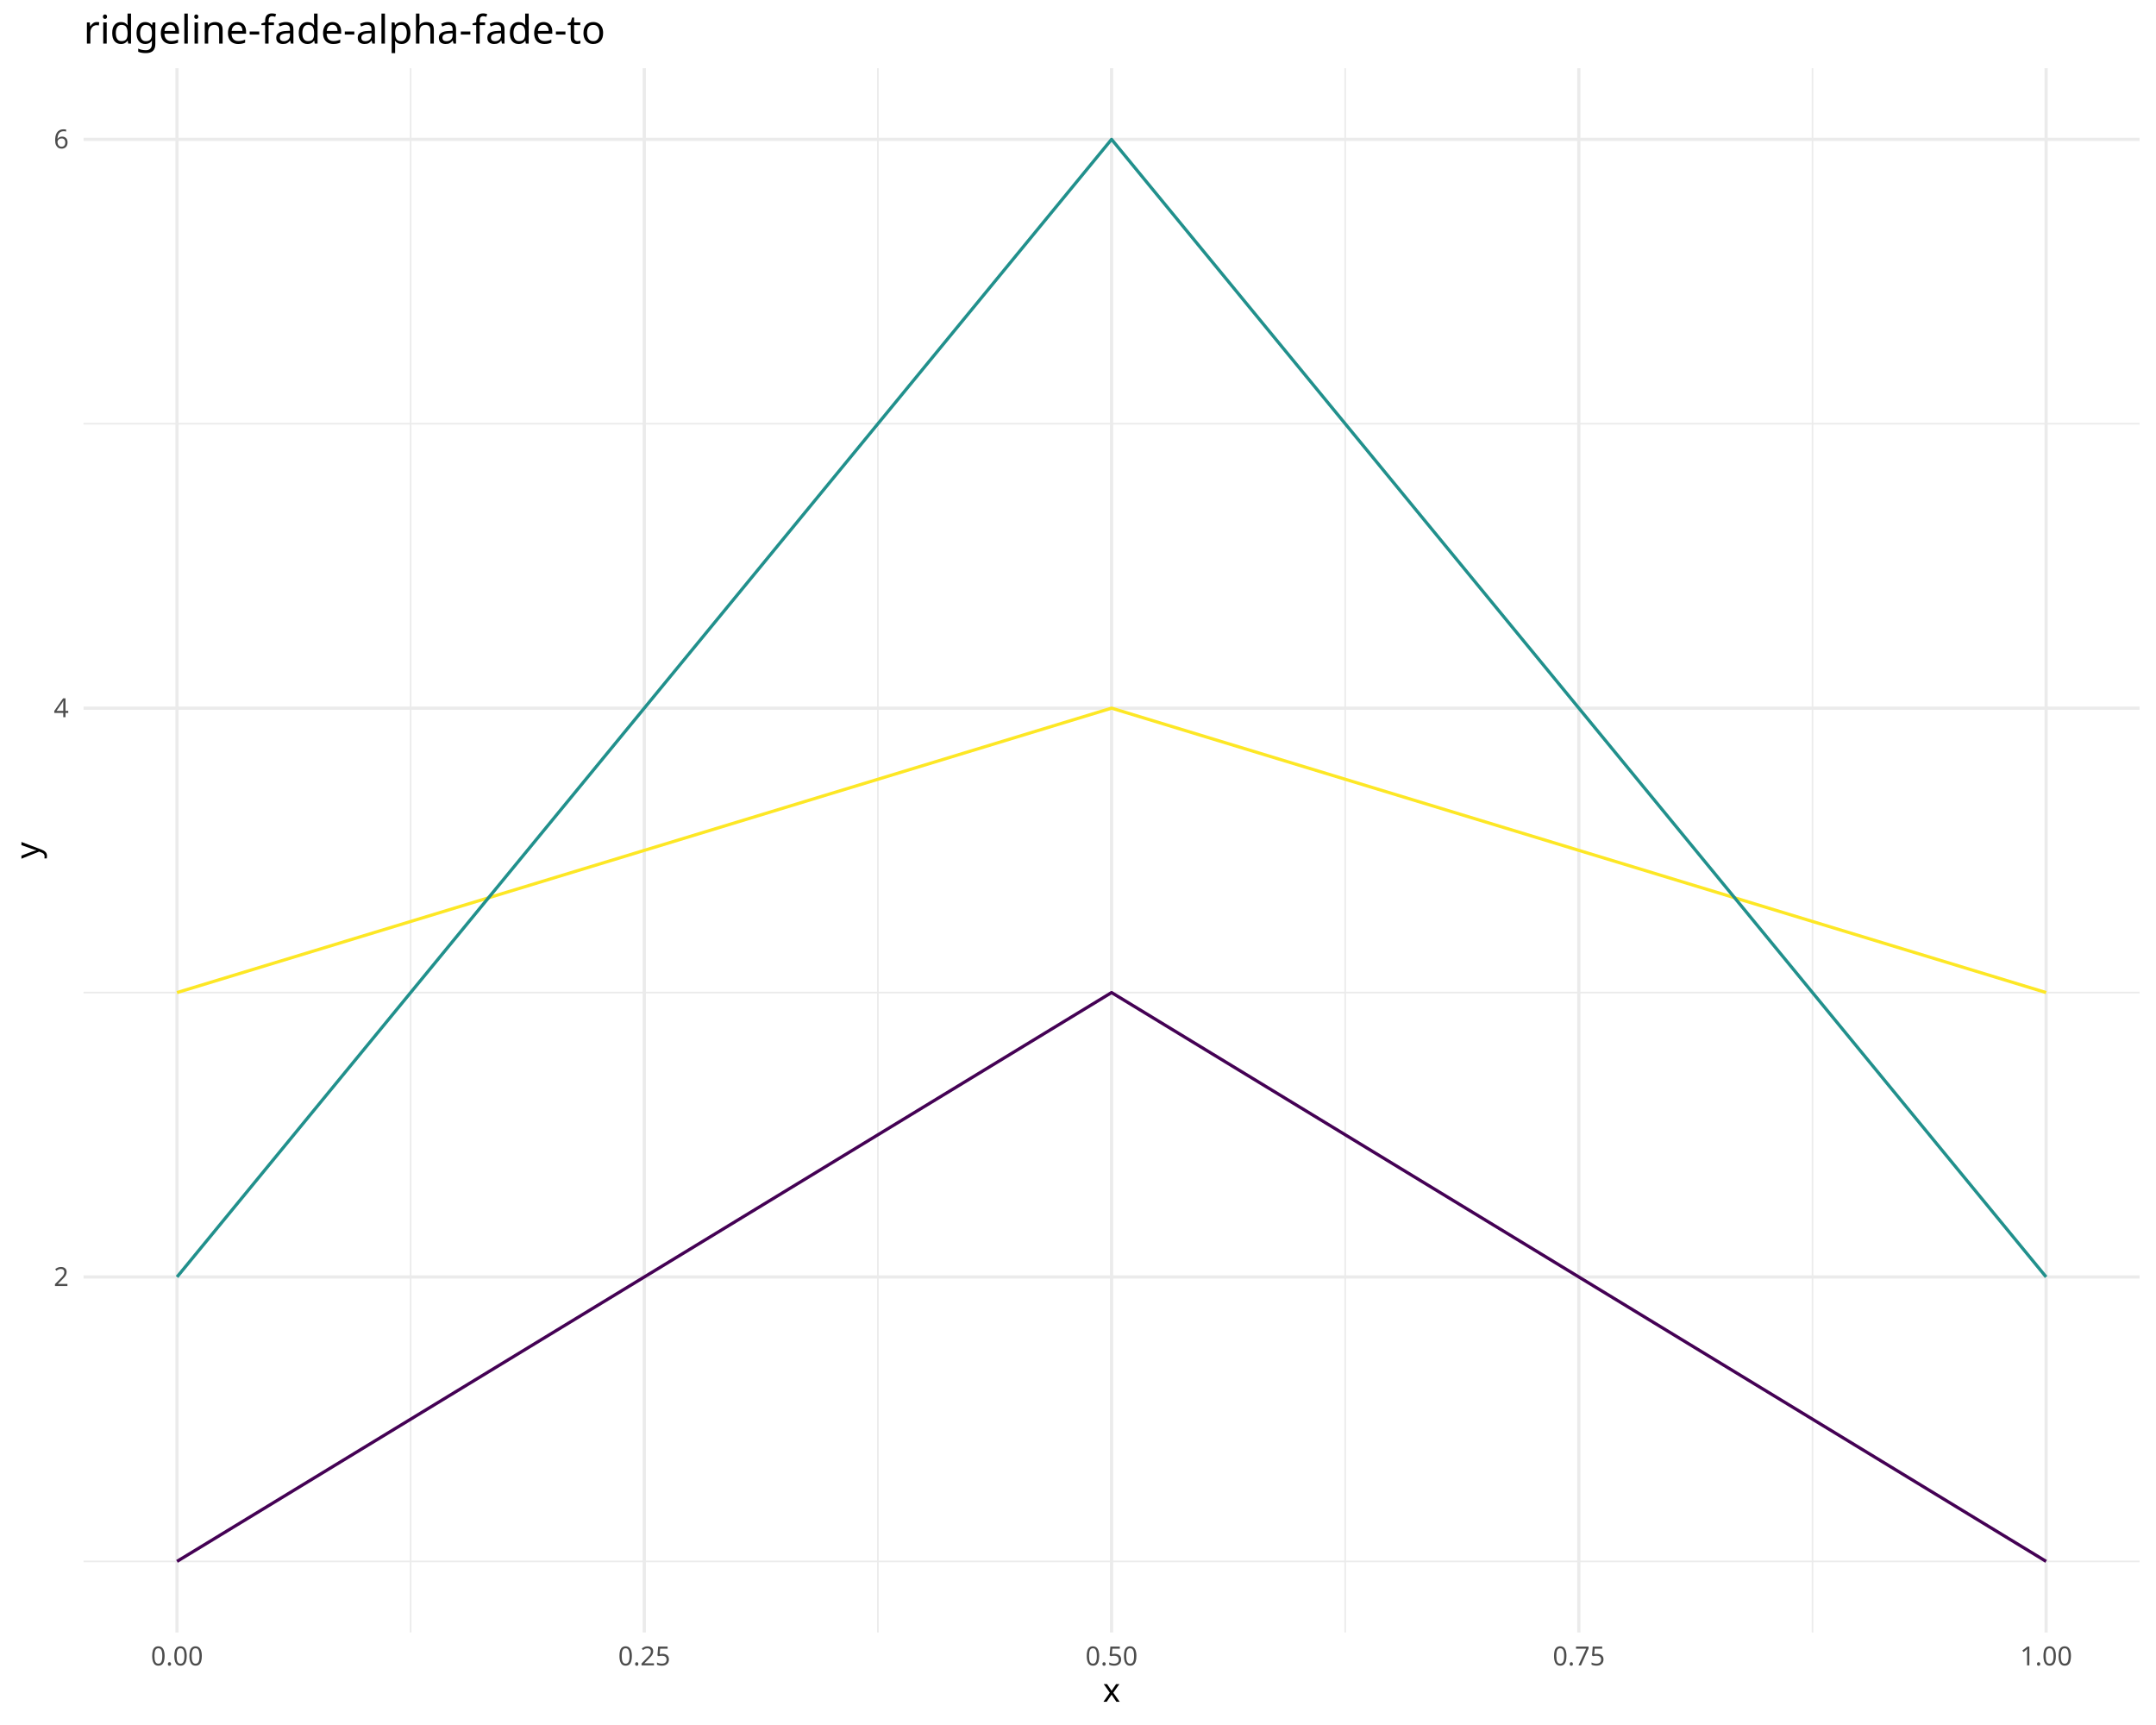
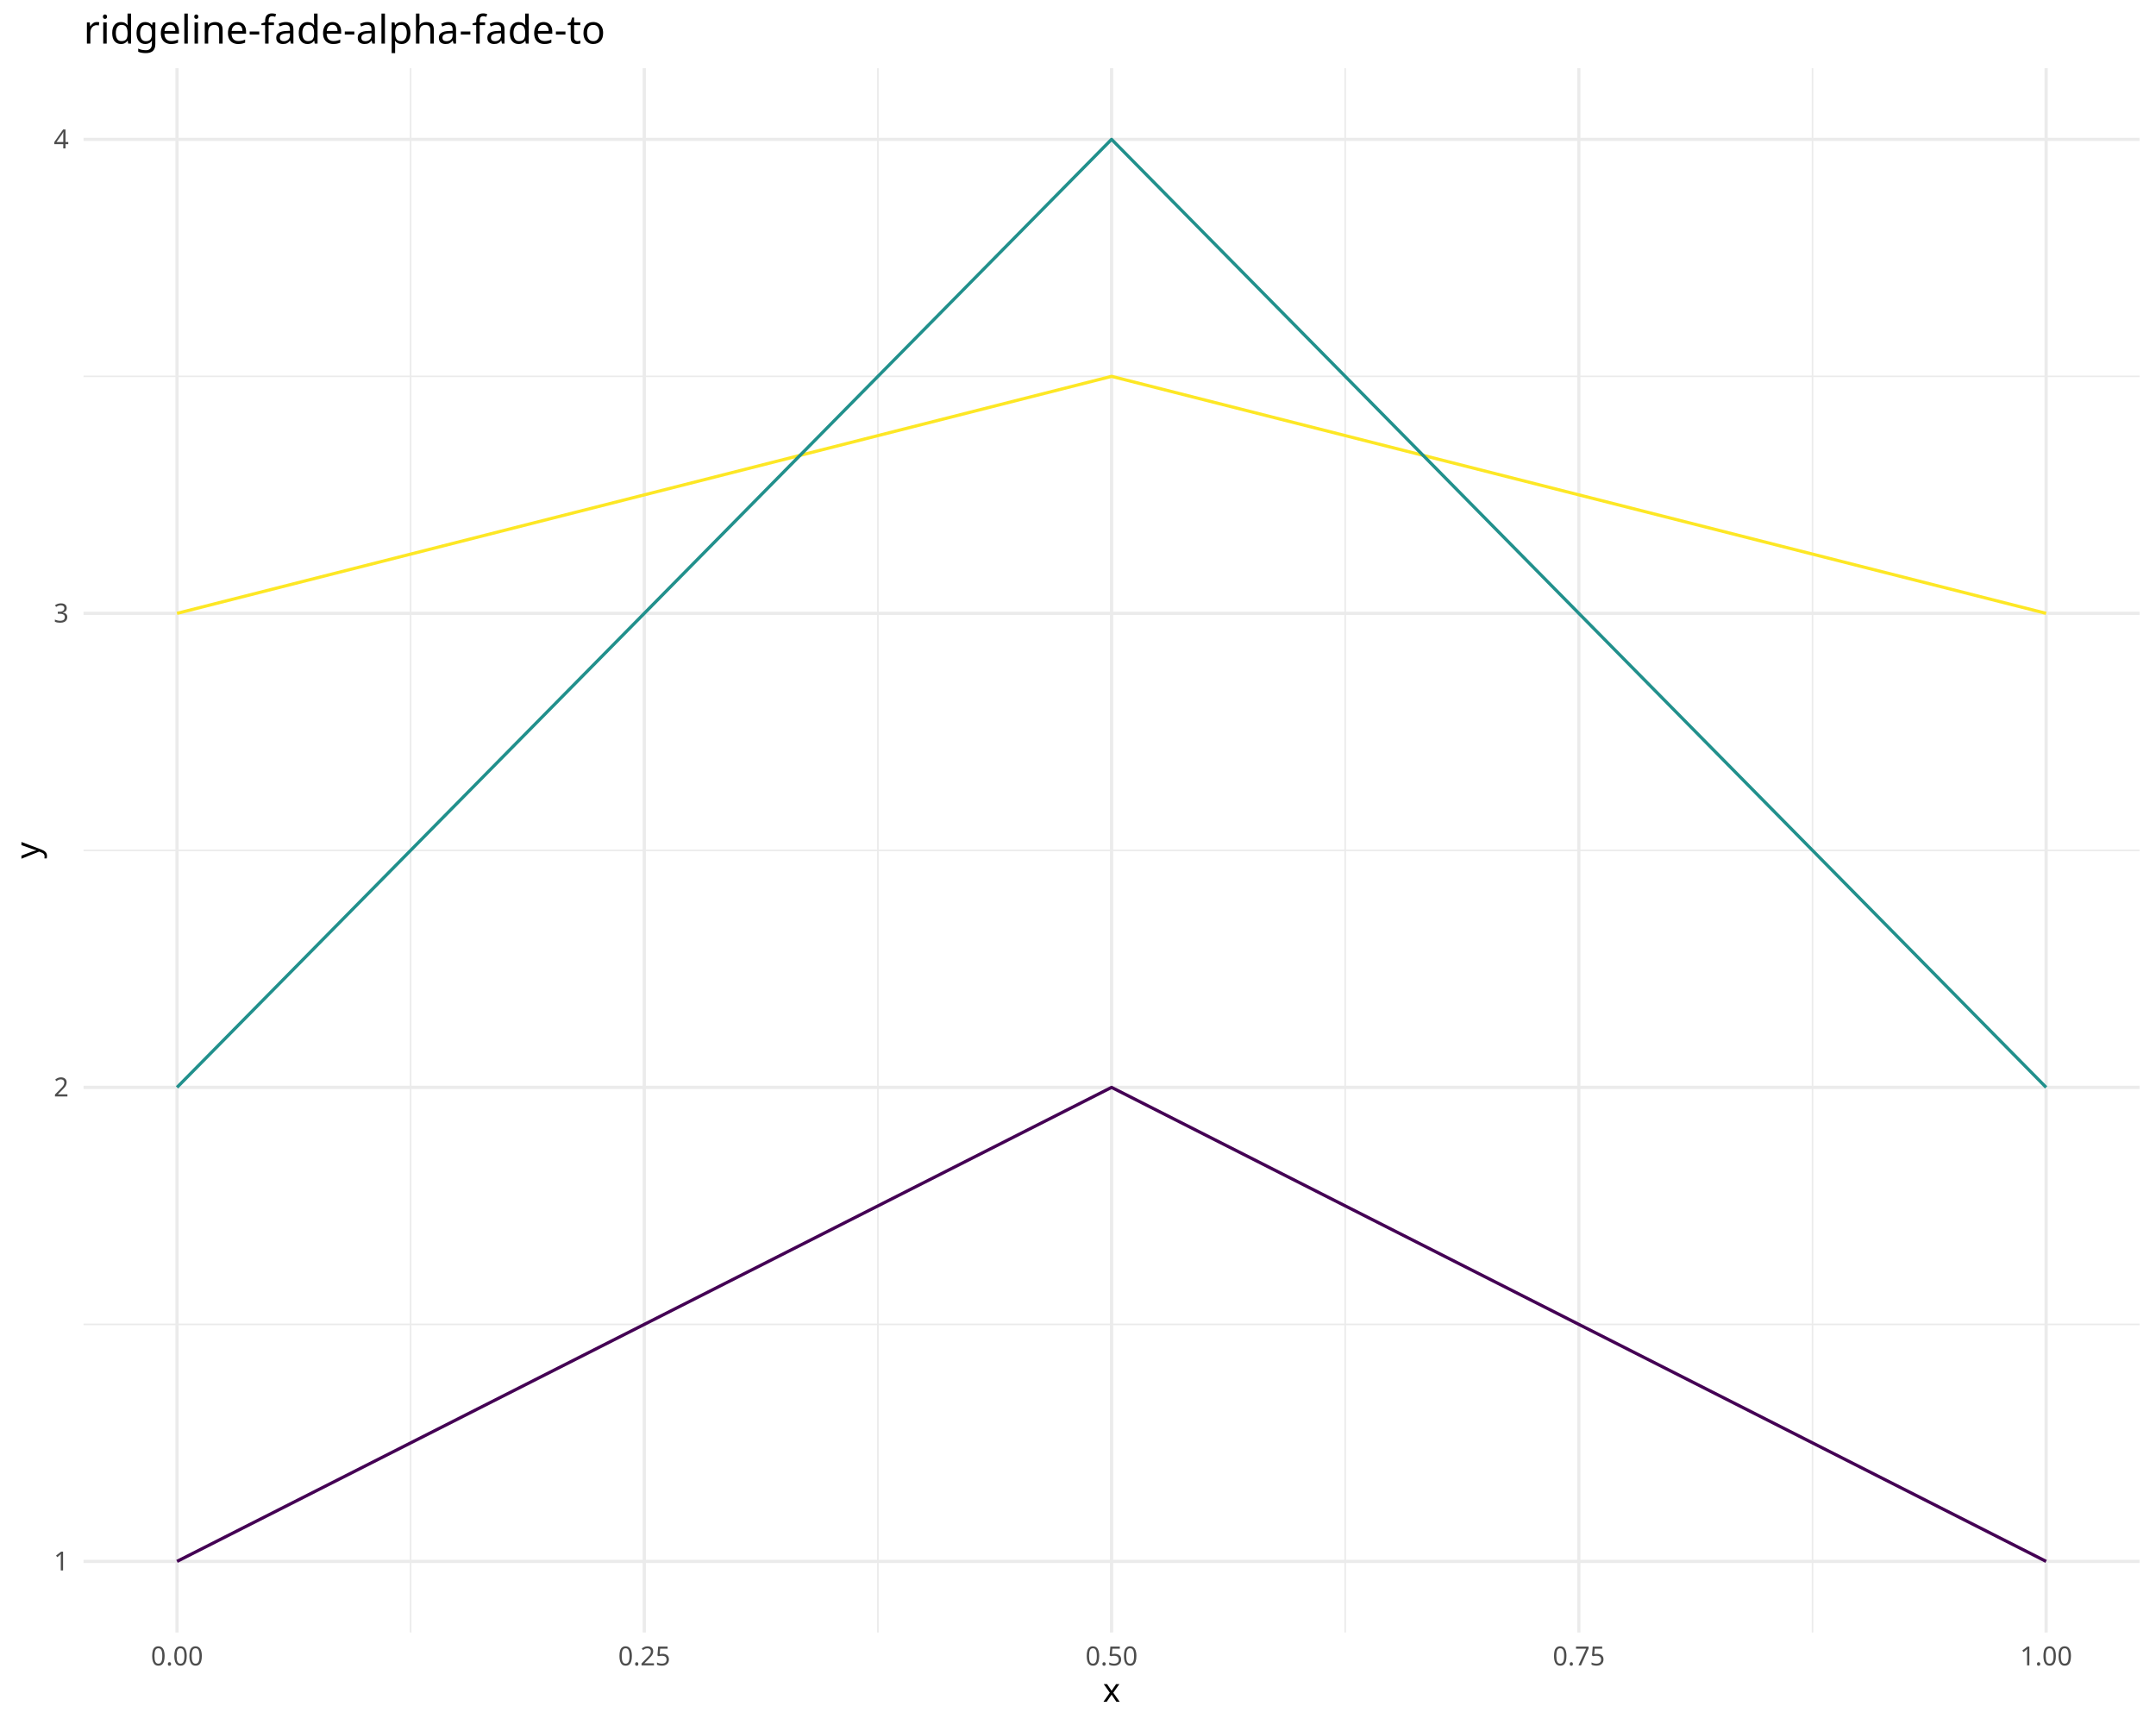
<svg xmlns="http://www.w3.org/2000/svg" class="svglite" data-engine-version="2.0" width="720.00pt" height="576.00pt" viewBox="0 0 720.00 576.00">
  <defs>
    <style type="text/css">
    .svglite line, .svglite polyline, .svglite polygon, .svglite path, .svglite rect, .svglite circle {
      fill: none;
      stroke: #000000;
      stroke-linecap: round;
      stroke-linejoin: round;
      stroke-miterlimit: 10.00;
    }
  </style>
  </defs>
  <rect width="100%" height="100%" style="stroke: none; fill: #FFFFFF;" />
  <defs>
    <clipPath id="cpMC4wMHw3MjAuMDB8MC4wMHw1NzYuMDA=">
      <rect x="0.00" y="0.00" width="720.00" height="576.00" />
    </clipPath>
  </defs>
  <g clip-path="url(#cpMC4wMHw3MjAuMDB8MC4wMHw1NzYuMDA=)">
    <rect x="0.00" y="0.00" width="720.00" height="576.00" style="stroke-width: 1.07; stroke: none; fill: #FFFFFF;" />
  </g>
  <defs>
    <clipPath id="cpMjcuOTB8NzE0LjUyfDIyLjc4fDU0NS4xMQ==">
      <rect x="27.90" y="22.78" width="686.62" height="522.33" />
    </clipPath>
  </defs>
  <g clip-path="url(#cpMjcuOTB8NzE0LjUyfDIyLjc4fDU0NS4xMQ==)">
-     <polyline points="27.90,521.37 714.52,521.37 " style="stroke-width: 0.53; stroke: #EBEBEB; stroke-linecap: butt;" />
-     <polyline points="27.90,331.43 714.52,331.43 " style="stroke-width: 0.53; stroke: #EBEBEB; stroke-linecap: butt;" />
-     <polyline points="27.90,141.49 714.52,141.49 " style="stroke-width: 0.53; stroke: #EBEBEB; stroke-linecap: butt;" />
+     <polyline points="27.90,442.23 714.52,442.23 " style="stroke-width: 0.53; stroke: #EBEBEB; stroke-linecap: butt;" />
+     <polyline points="27.90,283.95 714.52,283.95 " style="stroke-width: 0.53; stroke: #EBEBEB; stroke-linecap: butt;" />
+     <polyline points="27.90,125.67 714.52,125.67 " style="stroke-width: 0.53; stroke: #EBEBEB; stroke-linecap: butt;" />
    <polyline points="137.13,545.11 137.13,22.78 " style="stroke-width: 0.53; stroke: #EBEBEB; stroke-linecap: butt;" />
    <polyline points="293.18,545.11 293.18,22.78 " style="stroke-width: 0.53; stroke: #EBEBEB; stroke-linecap: butt;" />
    <polyline points="449.23,545.11 449.23,22.78 " style="stroke-width: 0.53; stroke: #EBEBEB; stroke-linecap: butt;" />
    <polyline points="605.29,545.11 605.29,22.78 " style="stroke-width: 0.53; stroke: #EBEBEB; stroke-linecap: butt;" />
-     <polyline points="27.90,426.40 714.52,426.40 " style="stroke-width: 1.07; stroke: #EBEBEB; stroke-linecap: butt;" />
-     <polyline points="27.90,236.46 714.52,236.46 " style="stroke-width: 1.07; stroke: #EBEBEB; stroke-linecap: butt;" />
+     <polyline points="27.90,521.37 714.52,521.37 " style="stroke-width: 1.07; stroke: #EBEBEB; stroke-linecap: butt;" />
+     <polyline points="27.90,363.09 714.52,363.09 " style="stroke-width: 1.07; stroke: #EBEBEB; stroke-linecap: butt;" />
+     <polyline points="27.90,204.81 714.52,204.81 " style="stroke-width: 1.07; stroke: #EBEBEB; stroke-linecap: butt;" />
    <polyline points="27.90,46.53 714.52,46.53 " style="stroke-width: 1.07; stroke: #EBEBEB; stroke-linecap: butt;" />
    <polyline points="59.11,545.11 59.11,22.78 " style="stroke-width: 1.07; stroke: #EBEBEB; stroke-linecap: butt;" />
    <polyline points="215.16,545.11 215.16,22.78 " style="stroke-width: 1.07; stroke: #EBEBEB; stroke-linecap: butt;" />
    <polyline points="371.21,545.11 371.21,22.78 " style="stroke-width: 1.07; stroke: #EBEBEB; stroke-linecap: butt;" />
    <polyline points="527.26,545.11 527.26,22.78 " style="stroke-width: 1.07; stroke: #EBEBEB; stroke-linecap: butt;" />
    <polyline points="683.31,545.11 683.31,22.78 " style="stroke-width: 1.07; stroke: #EBEBEB; stroke-linecap: butt;" />
  </g>
  <g clip-path="url(#cpMC4wMHw3MjAuMDB8MC4wMHw1NzYuMDA=)">
</g>
  <g clip-path="url(#cpMjcuOTB8NzE0LjUyfDIyLjc4fDU0NS4xMQ==)">
-     <polygon points="59.11,331.43 215.16,283.95 371.21,236.46 527.26,283.95 683.31,331.43 683.31,331.43 527.26,331.43 371.21,331.43 215.16,331.43 59.11,331.43 " style="stroke-width: 0.00; stroke: none; stroke-linecap: butt; fill: none;" />
-     <polyline points="59.11,331.43 215.16,283.95 371.21,236.46 527.26,283.95 683.31,331.43 " style="stroke-width: 1.07; stroke: #FDE725; stroke-linecap: butt;" />
+     <polygon points="59.11,204.81 215.16,165.24 371.21,125.67 527.26,165.24 683.31,204.81 683.31,204.81 527.26,204.81 371.21,204.81 215.16,204.81 59.11,204.81 " style="stroke-width: 0.00; stroke: none; stroke-linecap: butt; fill: none;" />
+     <polyline points="59.11,204.81 215.16,165.24 371.21,125.67 527.26,165.24 683.31,204.81 " style="stroke-width: 1.07; stroke: #FDE725; stroke-linecap: butt;" />
  </g>
  <g clip-path="url(#cpMC4wMHw3MjAuMDB8MC4wMHw1NzYuMDA=)">
</g>
  <g clip-path="url(#cpMjcuOTB8NzE0LjUyfDIyLjc4fDU0NS4xMQ==)">
-     <polygon points="59.11,426.40 215.16,236.46 371.21,46.53 527.26,236.46 683.31,426.40 683.31,426.40 527.26,426.40 371.21,426.40 215.16,426.40 59.11,426.40 " style="stroke-width: 0.00; stroke: none; stroke-linecap: butt; fill: none;" />
-     <polyline points="59.11,426.40 215.16,236.46 371.21,46.53 527.26,236.46 683.31,426.40 " style="stroke-width: 1.07; stroke: #21908C; stroke-linecap: butt;" />
+     <polygon points="59.11,363.09 215.16,204.81 371.21,46.53 527.26,204.81 683.31,363.09 683.31,363.09 527.26,363.09 371.21,363.09 215.16,363.09 59.11,363.09 " style="stroke-width: 0.00; stroke: none; stroke-linecap: butt; fill: none;" />
+     <polyline points="59.11,363.09 215.16,204.81 371.21,46.53 527.26,204.81 683.31,363.09 " style="stroke-width: 1.07; stroke: #21908C; stroke-linecap: butt;" />
  </g>
  <g clip-path="url(#cpMC4wMHw3MjAuMDB8MC4wMHw1NzYuMDA=)">
</g>
  <g clip-path="url(#cpMjcuOTB8NzE0LjUyfDIyLjc4fDU0NS4xMQ==)">
-     <polygon points="59.11,521.37 215.16,426.40 371.21,331.43 527.26,426.40 683.31,521.37 683.31,521.37 527.26,521.37 371.21,521.37 215.16,521.37 59.11,521.37 " style="stroke-width: 0.00; stroke: none; stroke-linecap: butt; fill: none;" />
-     <polyline points="59.11,521.37 215.16,426.40 371.21,331.43 527.26,426.40 683.31,521.37 " style="stroke-width: 1.07; stroke: #440154; stroke-linecap: butt;" />
+     <polygon points="59.11,521.37 215.16,442.23 371.21,363.09 527.26,442.23 683.31,521.37 683.31,521.37 527.26,521.37 371.21,521.37 215.16,521.37 59.11,521.37 " style="stroke-width: 0.00; stroke: none; stroke-linecap: butt; fill: none;" />
+     <polyline points="59.11,521.37 215.16,442.23 371.21,363.09 527.26,442.23 683.31,521.37 " style="stroke-width: 1.07; stroke: #440154; stroke-linecap: butt;" />
  </g>
  <g clip-path="url(#cpMC4wMHw3MjAuMDB8MC4wMHw1NzYuMDA=)">
-     <text x="22.97" y="429.43" text-anchor="end" style="font-size: 8.80px; fill: #4D4D4D; font-family: sans;" textLength="4.89px" lengthAdjust="spacingAndGlyphs">2</text>
-     <text x="22.97" y="239.49" text-anchor="end" style="font-size: 8.80px; fill: #4D4D4D; font-family: sans;" textLength="4.89px" lengthAdjust="spacingAndGlyphs">4</text>
-     <text x="22.97" y="49.55" text-anchor="end" style="font-size: 8.80px; fill: #4D4D4D; font-family: sans;" textLength="4.89px" lengthAdjust="spacingAndGlyphs">6</text>
+     <text x="22.97" y="524.40" text-anchor="end" style="font-size: 8.80px; fill: #4D4D4D; font-family: sans;" textLength="4.89px" lengthAdjust="spacingAndGlyphs">1</text>
+     <text x="22.97" y="366.12" text-anchor="end" style="font-size: 8.80px; fill: #4D4D4D; font-family: sans;" textLength="4.89px" lengthAdjust="spacingAndGlyphs">2</text>
+     <text x="22.97" y="207.84" text-anchor="end" style="font-size: 8.80px; fill: #4D4D4D; font-family: sans;" textLength="4.89px" lengthAdjust="spacingAndGlyphs">3</text>
+     <text x="22.97" y="49.55" text-anchor="end" style="font-size: 8.80px; fill: #4D4D4D; font-family: sans;" textLength="4.89px" lengthAdjust="spacingAndGlyphs">4</text>
    <text x="59.11" y="556.10" text-anchor="middle" style="font-size: 8.80px; fill: #4D4D4D; font-family: sans;" textLength="17.13px" lengthAdjust="spacingAndGlyphs">0.00</text>
    <text x="215.16" y="556.10" text-anchor="middle" style="font-size: 8.80px; fill: #4D4D4D; font-family: sans;" textLength="17.13px" lengthAdjust="spacingAndGlyphs">0.25</text>
    <text x="371.21" y="556.10" text-anchor="middle" style="font-size: 8.80px; fill: #4D4D4D; font-family: sans;" textLength="17.13px" lengthAdjust="spacingAndGlyphs">0.50</text>
    <text x="527.26" y="556.10" text-anchor="middle" style="font-size: 8.80px; fill: #4D4D4D; font-family: sans;" textLength="17.13px" lengthAdjust="spacingAndGlyphs">0.75</text>
    <text x="683.31" y="556.10" text-anchor="middle" style="font-size: 8.80px; fill: #4D4D4D; font-family: sans;" textLength="17.13px" lengthAdjust="spacingAndGlyphs">1.00</text>
    <text x="371.21" y="568.24" text-anchor="middle" style="font-size: 11.00px; font-family: sans;" textLength="5.50px" lengthAdjust="spacingAndGlyphs">x</text>
    <text transform="translate(13.05,283.95) rotate(-90)" text-anchor="middle" style="font-size: 11.00px; font-family: sans;" textLength="5.50px" lengthAdjust="spacingAndGlyphs">y</text>
    <text x="27.90" y="14.56" style="font-size: 13.20px; font-family: sans;" textLength="162.17px" lengthAdjust="spacingAndGlyphs">ridgeline-fade-alpha-fade-to</text>
  </g>
</svg>
